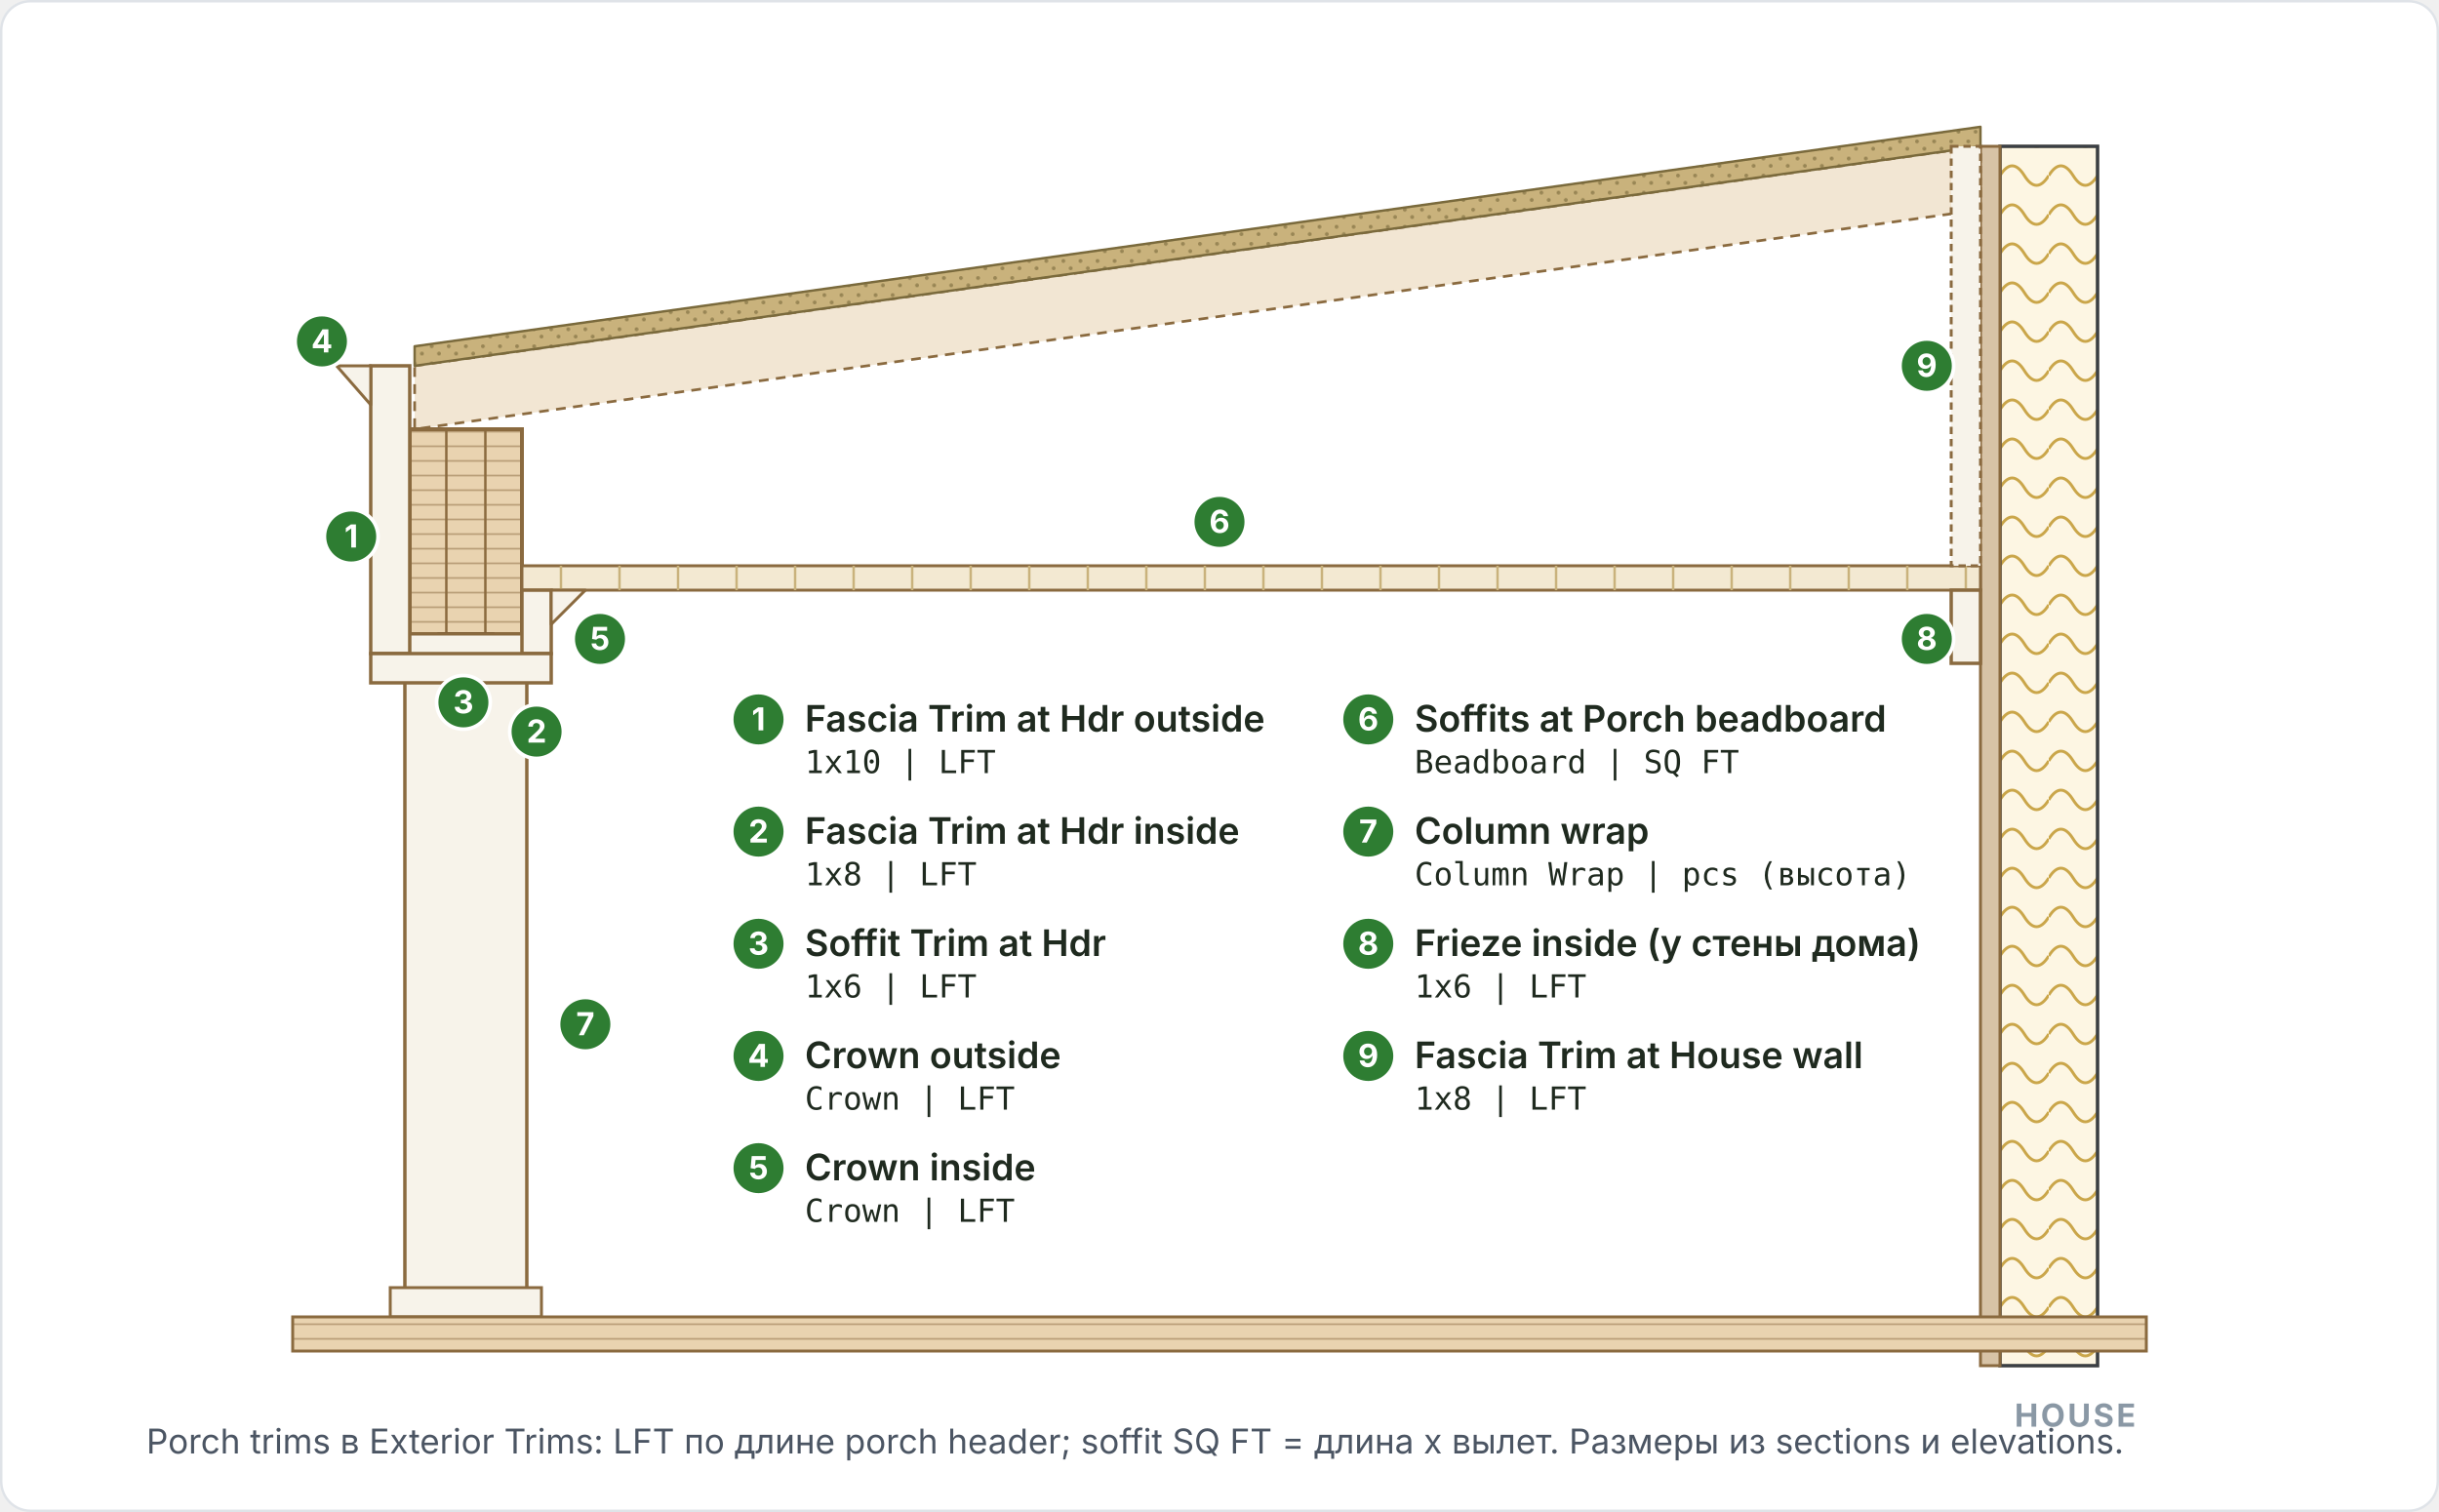
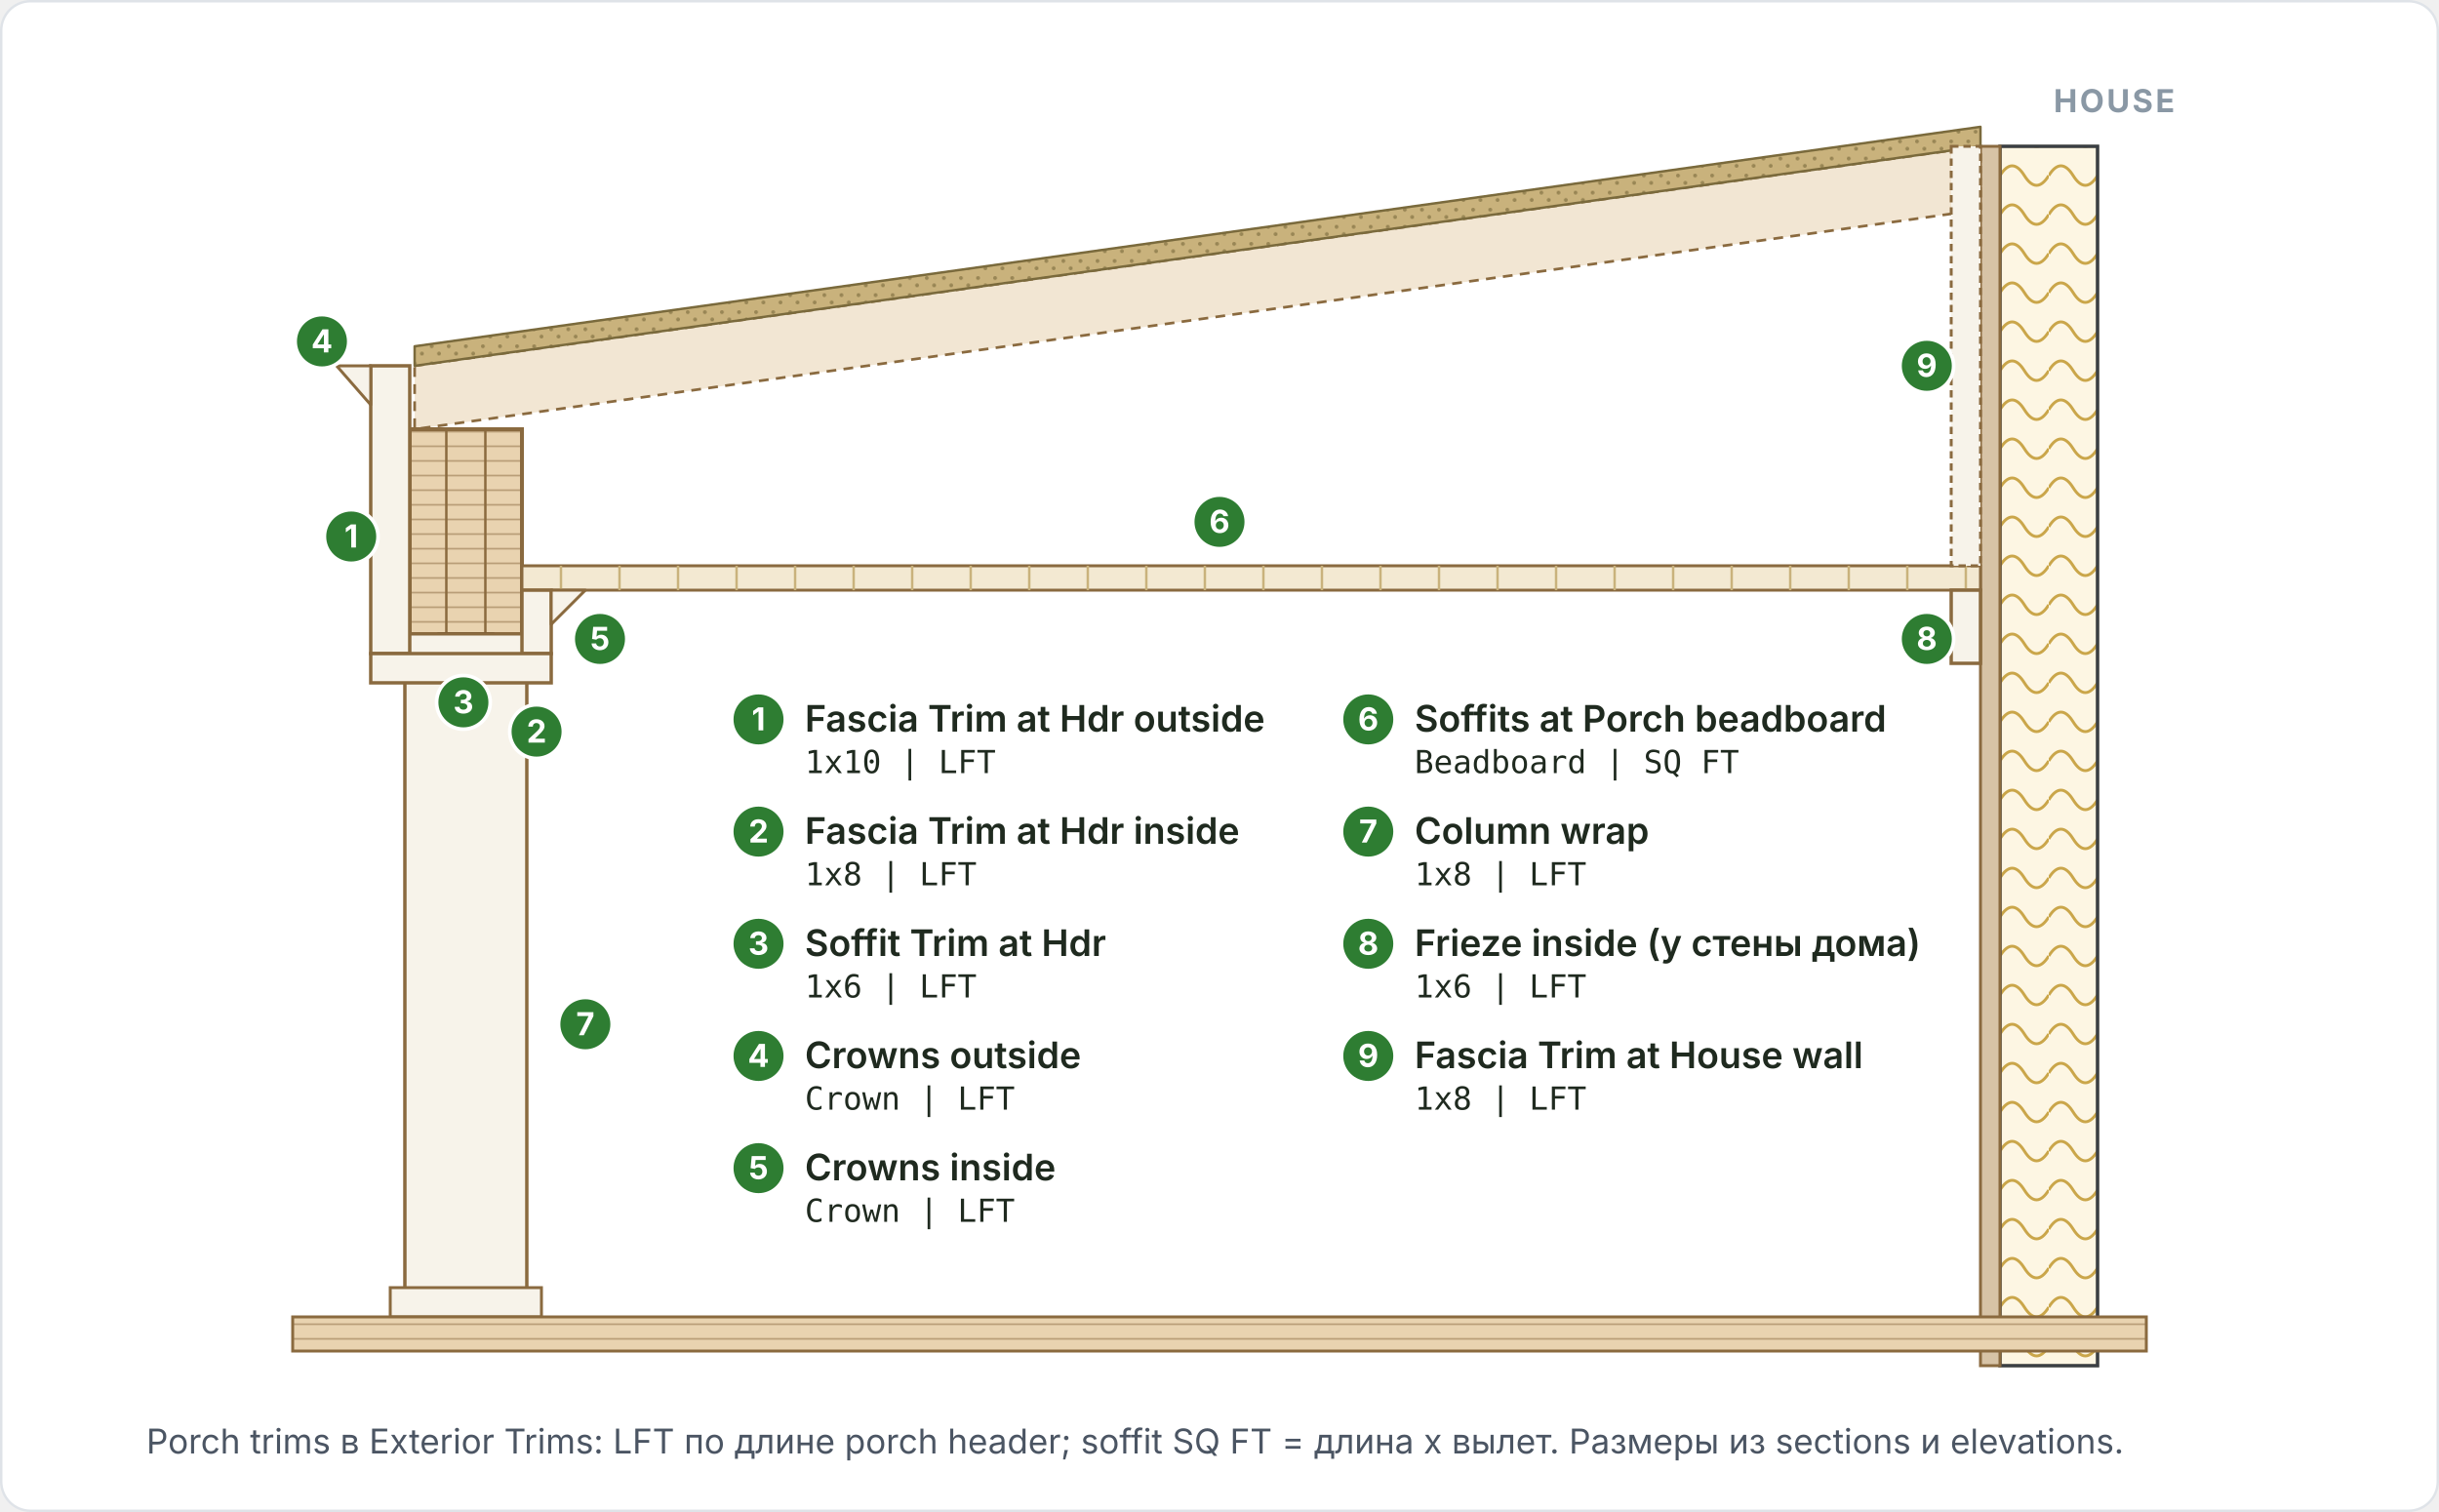
<svg xmlns="http://www.w3.org/2000/svg" viewBox="0 0 1000 620" role="img" aria-labelledby="t d">
  <defs>
    <marker id="arr" markerWidth="10" markerHeight="10" refX="9" refY="5" orient="auto" markerUnits="userSpaceOnUse">
      <path d="M0,1 L0,9 L10,5 z" fill="#2e7d32" />
    </marker>
    <marker id="arrInk" markerWidth="10" markerHeight="10" refX="9" refY="5" orient="auto" markerUnits="userSpaceOnUse">
      <path d="M0,1 L0,9 L10,5 z" fill="#3a3f44" />
    </marker>
    <marker id="arrRed" markerWidth="10" markerHeight="10" refX="9" refY="5" orient="auto" markerUnits="userSpaceOnUse">
      <path d="M0,1 L0,9 L10,5 z" fill="#c62828" />
    </marker>
    <marker id="dot" markerWidth="8" markerHeight="8" refX="4" refY="4" markerUnits="userSpaceOnUse">
      <circle cx="4" cy="4" r="3" fill="#2e7d32" />
    </marker>
    <marker id="tick" markerWidth="8" markerHeight="8" refX="4" refY="4" orient="auto" markerUnits="userSpaceOnUse">
      <path d="M4,0 L4,8" stroke="#3a3f44" stroke-width="1.4" />
    </marker>
    <pattern id="wood" width="12" height="12" patternUnits="userSpaceOnUse" patternTransform="rotate(45)">
      <rect width="12" height="12" fill="#e9d3b0" />
      <line x1="0" y1="0" x2="0" y2="12" stroke="#8a6a3f" stroke-width="0.9" opacity="0.55" />
    </pattern>
    <pattern id="pt" width="12" height="12" patternUnits="userSpaceOnUse" patternTransform="rotate(45)">
      <rect width="12" height="12" fill="#cfa26a" />
      <line x1="0" y1="0" x2="0" y2="12" stroke="#6c4b2a" stroke-width="1" opacity="0.6" />
    </pattern>
    <pattern id="conc" width="10" height="10" patternUnits="userSpaceOnUse">
      <rect width="10" height="10" fill="#cfd4d8" />
      <circle cx="2.5" cy="2.5" r="1" fill="#6b7378" opacity="0.7" />
      <circle cx="7" cy="6.5" r="1" fill="#6b7378" opacity="0.7" />
    </pattern>
    <pattern id="sheath" width="7" height="7" patternUnits="userSpaceOnUse">
      <rect width="7" height="7" fill="#c9b27c" />
      <circle cx="2" cy="2" r="0.8" fill="#7a6a3c" opacity="0.6" />
      <circle cx="5" cy="5" r="0.8" fill="#7a6a3c" opacity="0.6" />
    </pattern>
    <pattern id="batt" width="20" height="16" patternUnits="userSpaceOnUse">
      <rect width="20" height="16" fill="#fdf6e3" />
      <path d="M0,8 Q5,0 10,8 T20,8" fill="none" stroke="#caa64a" stroke-width="1.2" />
    </pattern>
    <pattern id="rigid" width="8" height="8" patternUnits="userSpaceOnUse">
      <rect width="8" height="8" fill="#fbe9c6" />
      <path d="M0,8 L8,0" stroke="#d9a441" stroke-width="0.8" />
    </pattern>
    <pattern id="cmu" width="40" height="20" patternUnits="userSpaceOnUse">
      <rect width="40" height="20" fill="#cfd4d8" />
      <path d="M0,10 H40 M20,0 V10 M0,10 V20 M40,10 V20" stroke="#6b7378" stroke-width="1" fill="none" />
    </pattern>
    <pattern id="gyp" width="6" height="6" patternUnits="userSpaceOnUse">
      <rect width="6" height="6" fill="#eef0f2" />
    </pattern>
    <pattern id="endgrain" width="6" height="6" patternUnits="userSpaceOnUse">
      <rect width="6" height="6" fill="#e9d3b0" />
      <path d="M0,3 H6" stroke="#8a6a3f" stroke-width="0.7" opacity="0.5" />
    </pattern>
    <pattern id="hatchRed" width="8" height="8" patternUnits="userSpaceOnUse" patternTransform="rotate(45)">
      <rect width="8" height="8" fill="#fff" />
      <line x1="0" y1="0" x2="0" y2="8" stroke="#c62828" stroke-width="1.2" opacity="0.6" />
    </pattern>
    <pattern id="hatchGrey" width="8" height="8" patternUnits="userSpaceOnUse" patternTransform="rotate(45)">
      <rect width="8" height="8" fill="#f3f4f6" />
      <line x1="0" y1="0" x2="0" y2="8" stroke="#9aa4ad" stroke-width="1" opacity="0.8" />
    </pattern>
    <style>
      .ln{fill:none;stroke:#3a3f44;stroke-width:1.6;stroke-linejoin:round}
      .thin{fill:none;stroke:#3a3f44;stroke-width:1.1}
      .lab{font:600 16px Inter, "Segoe UI", Arial, sans-serif;fill:#1f2a1f}
      .lab2{font:600 15px Inter, "Segoe UI", Arial, sans-serif;fill:#1f2a1f}
      .note{font:400 14px Inter, "Segoe UI", Arial, sans-serif;fill:#4b5563}
      .small{font:400 12.5px Inter, "Segoe UI", Arial, sans-serif;fill:#4b5563}
      .mono{font:500 14px "JetBrains Mono", Consolas, monospace;fill:#2e7d32}
      .mono2{font:500 13px "JetBrains Mono", Consolas, monospace;fill:#1f2a1f}
      .side{font:700 13px Inter, "Segoe UI", Arial, sans-serif;fill:#8a98a5;letter-spacing:1px}
      .lead{stroke:#2e7d32;stroke-width:1.5;fill:none;marker-end:url(#arr)}
      .leadInk{stroke:#3a3f44;stroke-width:1.3;fill:none;marker-end:url(#arrInk)}
      .leadRed{stroke:#c62828;stroke-width:1.5;fill:none;marker-end:url(#arrRed)}
      .dim{stroke:#3a3f44;stroke-width:1.1;fill:none;marker-start:url(#tick);marker-end:url(#tick)}
      .dimt{font:500 13px Inter, "Segoe UI", Arial, sans-serif;fill:#1f2a1f}
      .numc{fill:#2e7d32;stroke:#fff;stroke-width:1.5}
      .numt{font:700 13px Inter, "Segoe UI", Arial, sans-serif;fill:#fff;text-anchor:middle}
      .h{font:700 15px Inter, "Segoe UI", Arial, sans-serif;fill:#1f2a1f}
      .red{font:600 14px Inter, "Segoe UI", Arial, sans-serif;fill:#c62828}
      .green{font:600 14px Inter, "Segoe UI", Arial, sans-serif;fill:#2e7d32}
      .cap{font:400 13px Inter, "Segoe UI", Arial, sans-serif;fill:#1f2a1f}
    </style>
  </defs>
  <rect x="0.5" y="0.5" width="999" height="619" rx="12" fill="#ffffff" stroke="#dfe3e8" />
  <rect x="820" y="60" width="40" height="500" fill="url(#batt)" stroke="#caa64a" stroke-width="1" />
  <rect x="820" y="60" width="40" height="500" fill="none" stroke="#3a3f44" stroke-width="1.4" />
  <rect x="812" y="60" width="8" height="500" fill="#d7c3a6" stroke="#8a6a3f" stroke-width="1.2" />
-   <text class="side" x="826" y="585">HOUSE</text>
+   <text class="side" x="842" y="46">HOUSE</text>
  <polygon points="170.0,150.0 812.0,60.0 812.0,86.0 170.0,176.0" fill="#f2e6d3" stroke="#8a6a3f" stroke-width="1.1" stroke-linejoin="round" stroke-dasharray="4 3" />
  <polygon points="170.0,142.0 812.0,52.0 812.0,60.0 170.0,150.0" fill="url(#sheath)" stroke="#7a6a3c" stroke-width="1.0" stroke-linejoin="round" />
  <rect x="168" y="176" width="46" height="84" fill="url(#endgrain)" stroke="#8a6a3f" stroke-width="1.6" />
  <line x1="183" y1="176" x2="183" y2="260" stroke="#8a6a3f" stroke-width="1" />
  <line x1="199" y1="176" x2="199" y2="260" stroke="#8a6a3f" stroke-width="1" />
  <rect x="214" y="232" width="598" height="10" fill="#f3e9d2" stroke="#8a6a3f" stroke-width="1.2" />
  <line x1="230" y1="232" x2="230" y2="242" stroke="#c9b27c" stroke-width="1" />
  <line x1="254" y1="232" x2="254" y2="242" stroke="#c9b27c" stroke-width="1" />
  <line x1="278" y1="232" x2="278" y2="242" stroke="#c9b27c" stroke-width="1" />
  <line x1="302" y1="232" x2="302" y2="242" stroke="#c9b27c" stroke-width="1" />
  <line x1="326" y1="232" x2="326" y2="242" stroke="#c9b27c" stroke-width="1" />
  <line x1="350" y1="232" x2="350" y2="242" stroke="#c9b27c" stroke-width="1" />
  <line x1="374" y1="232" x2="374" y2="242" stroke="#c9b27c" stroke-width="1" />
  <line x1="398" y1="232" x2="398" y2="242" stroke="#c9b27c" stroke-width="1" />
  <line x1="422" y1="232" x2="422" y2="242" stroke="#c9b27c" stroke-width="1" />
  <line x1="446" y1="232" x2="446" y2="242" stroke="#c9b27c" stroke-width="1" />
  <line x1="470" y1="232" x2="470" y2="242" stroke="#c9b27c" stroke-width="1" />
  <line x1="494" y1="232" x2="494" y2="242" stroke="#c9b27c" stroke-width="1" />
  <line x1="518" y1="232" x2="518" y2="242" stroke="#c9b27c" stroke-width="1" />
  <line x1="542" y1="232" x2="542" y2="242" stroke="#c9b27c" stroke-width="1" />
  <line x1="566" y1="232" x2="566" y2="242" stroke="#c9b27c" stroke-width="1" />
  <line x1="590" y1="232" x2="590" y2="242" stroke="#c9b27c" stroke-width="1" />
  <line x1="614" y1="232" x2="614" y2="242" stroke="#c9b27c" stroke-width="1" />
  <line x1="638" y1="232" x2="638" y2="242" stroke="#c9b27c" stroke-width="1" />
  <line x1="662" y1="232" x2="662" y2="242" stroke="#c9b27c" stroke-width="1" />
  <line x1="686" y1="232" x2="686" y2="242" stroke="#c9b27c" stroke-width="1" />
  <line x1="710" y1="232" x2="710" y2="242" stroke="#c9b27c" stroke-width="1" />
  <line x1="734" y1="232" x2="734" y2="242" stroke="#c9b27c" stroke-width="1" />
  <line x1="758" y1="232" x2="758" y2="242" stroke="#c9b27c" stroke-width="1" />
  <line x1="782" y1="232" x2="782" y2="242" stroke="#c9b27c" stroke-width="1" />
  <line x1="806" y1="232" x2="806" y2="242" stroke="#c9b27c" stroke-width="1" />
  <rect x="180" y="260" width="22" height="280" fill="url(#pt)" stroke="#6c4b2a" stroke-width="1.3" />
  <rect x="166" y="272" width="50" height="268" fill="#f7f3ea" stroke="#8a6a3f" stroke-width="1.4" />
  <rect x="160" y="260" width="62" height="12" fill="#f7f3ea" stroke="#8a6a3f" stroke-width="1.2" />
  <rect x="160" y="528" width="62" height="12" fill="#f7f3ea" stroke="#8a6a3f" stroke-width="1.2" />
  <rect x="120" y="540" width="760" height="14" fill="url(#endgrain)" stroke="#8a6a3f" stroke-width="1.2" />
  <rect x="152" y="150" width="16" height="118" fill="#f7f3ea" stroke="#8a6a3f" stroke-width="1.4" />
  <rect x="214" y="242" width="12" height="26" fill="#f7f3ea" stroke="#8a6a3f" stroke-width="1.4" />
  <rect x="152" y="268" width="74" height="12" fill="#f7f3ea" stroke="#8a6a3f" stroke-width="1.4" />
  <polygon points="152.0,150.0 138.0,150.0 152.0,166.0" fill="#f7f3ea" stroke="#8a6a3f" stroke-width="1.2" stroke-linejoin="round" />
  <polygon points="226.0,242.0 240.0,242.0 226.0,256.0" fill="#f7f3ea" stroke="#8a6a3f" stroke-width="1.2" stroke-linejoin="round" />
  <rect x="800" y="242" width="12" height="30" fill="#f7f3ea" stroke="#8a6a3f" stroke-width="1.4" />
  <rect x="800" y="60" width="12" height="172" fill="#f7f3ea" stroke="#8a6a3f" stroke-width="1.2" stroke-dasharray="3 2" />
  <circle class="numc" cx="144" cy="220" r="11" />
  <text class="numt" x="144" y="224.5">1</text>
  <circle class="numc" cx="220" cy="300" r="11" />
  <text class="numt" x="220" y="304.5">2</text>
  <circle class="numc" cx="190" cy="288" r="11" />
  <text class="numt" x="190" y="292.5">3</text>
  <circle class="numc" cx="132" cy="140" r="11" />
  <text class="numt" x="132" y="144.5">4</text>
  <circle class="numc" cx="246" cy="262" r="11" />
  <text class="numt" x="246" y="266.5">5</text>
  <circle class="numc" cx="500" cy="214" r="11" />
  <text class="numt" x="500" y="218.5">6</text>
  <circle class="numc" cx="240" cy="420" r="11" />
  <text class="numt" x="240" y="424.5">7</text>
  <circle class="numc" cx="790" cy="262" r="11" />
  <text class="numt" x="790" y="266.5">8</text>
  <circle class="numc" cx="790" cy="150" r="11" />
  <text class="numt" x="790" y="154.5">9</text>
  <circle class="numc" cx="311" cy="295" r="11" />
  <text class="numt" x="311" y="299.5">1</text>
  <text class="lab2" x="330" y="300">Fascia Trim at Hdr outside</text>
  <text class="mono2" x="330" y="317">1x10 | LFT</text>
  <circle class="numc" cx="311" cy="341" r="11" />
  <text class="numt" x="311" y="345.5">2</text>
  <text class="lab2" x="330" y="346">Fascia Trim at Hdr inside</text>
  <text class="mono2" x="330" y="363">1x8 | LFT</text>
  <circle class="numc" cx="311" cy="387" r="11" />
  <text class="numt" x="311" y="391.5">3</text>
  <text class="lab2" x="330" y="392">Soffit Trim at Hdr</text>
  <text class="mono2" x="330" y="409">1x6 | LFT</text>
  <circle class="numc" cx="311" cy="433" r="11" />
  <text class="numt" x="311" y="437.5">4</text>
-   <text class="lab2" x="330" y="438">Crown outside</text>
+   <text class="lab2" x="330" y="438">Crowns outside</text>
  <text class="mono2" x="330" y="455">Crown | LFT</text>
  <circle class="numc" cx="311" cy="479" r="11" />
  <text class="numt" x="311" y="483.5">5</text>
-   <text class="lab2" x="330" y="484">Crown inside</text>
+   <text class="lab2" x="330" y="484">Crowns inside</text>
  <text class="mono2" x="330" y="501">Crown | LFT</text>
  <circle class="numc" cx="561" cy="295" r="11" />
  <text class="numt" x="561" y="299.5">6</text>
  <text class="lab2" x="580" y="300">Soffits at Porch beadboard</text>
  <text class="mono2" x="580" y="317">Beadboard | SQ FT</text>
  <circle class="numc" cx="561" cy="341" r="11" />
  <text class="numt" x="561" y="345.5">7</text>
  <text class="lab2" x="580" y="346">Column wrap</text>
-   <text class="mono2" x="580" y="363">Column Wrap | pcs (высота)</text>
+   <text class="mono2" x="580" y="363">1x8 | LFT</text>
  <circle class="numc" cx="561" cy="387" r="11" />
  <text class="numt" x="561" y="391.5">8</text>
  <text class="lab2" x="580" y="392">Frieze inside (у стены дома)</text>
  <text class="mono2" x="580" y="409">1x6 | LFT</text>
  <circle class="numc" cx="561" cy="433" r="11" />
  <text class="numt" x="561" y="437.5">9</text>
  <text class="lab2" x="580" y="438">Fascia Trim at House wall</text>
  <text class="mono2" x="580" y="455">1x8 | LFT</text>
  <text class="note" x="60" y="596">Porch trims в Exterior Trims: LFT по длине porch header; soffit SQ FT = длина x вылет. Размеры из sections и elevations.</text>
</svg>
